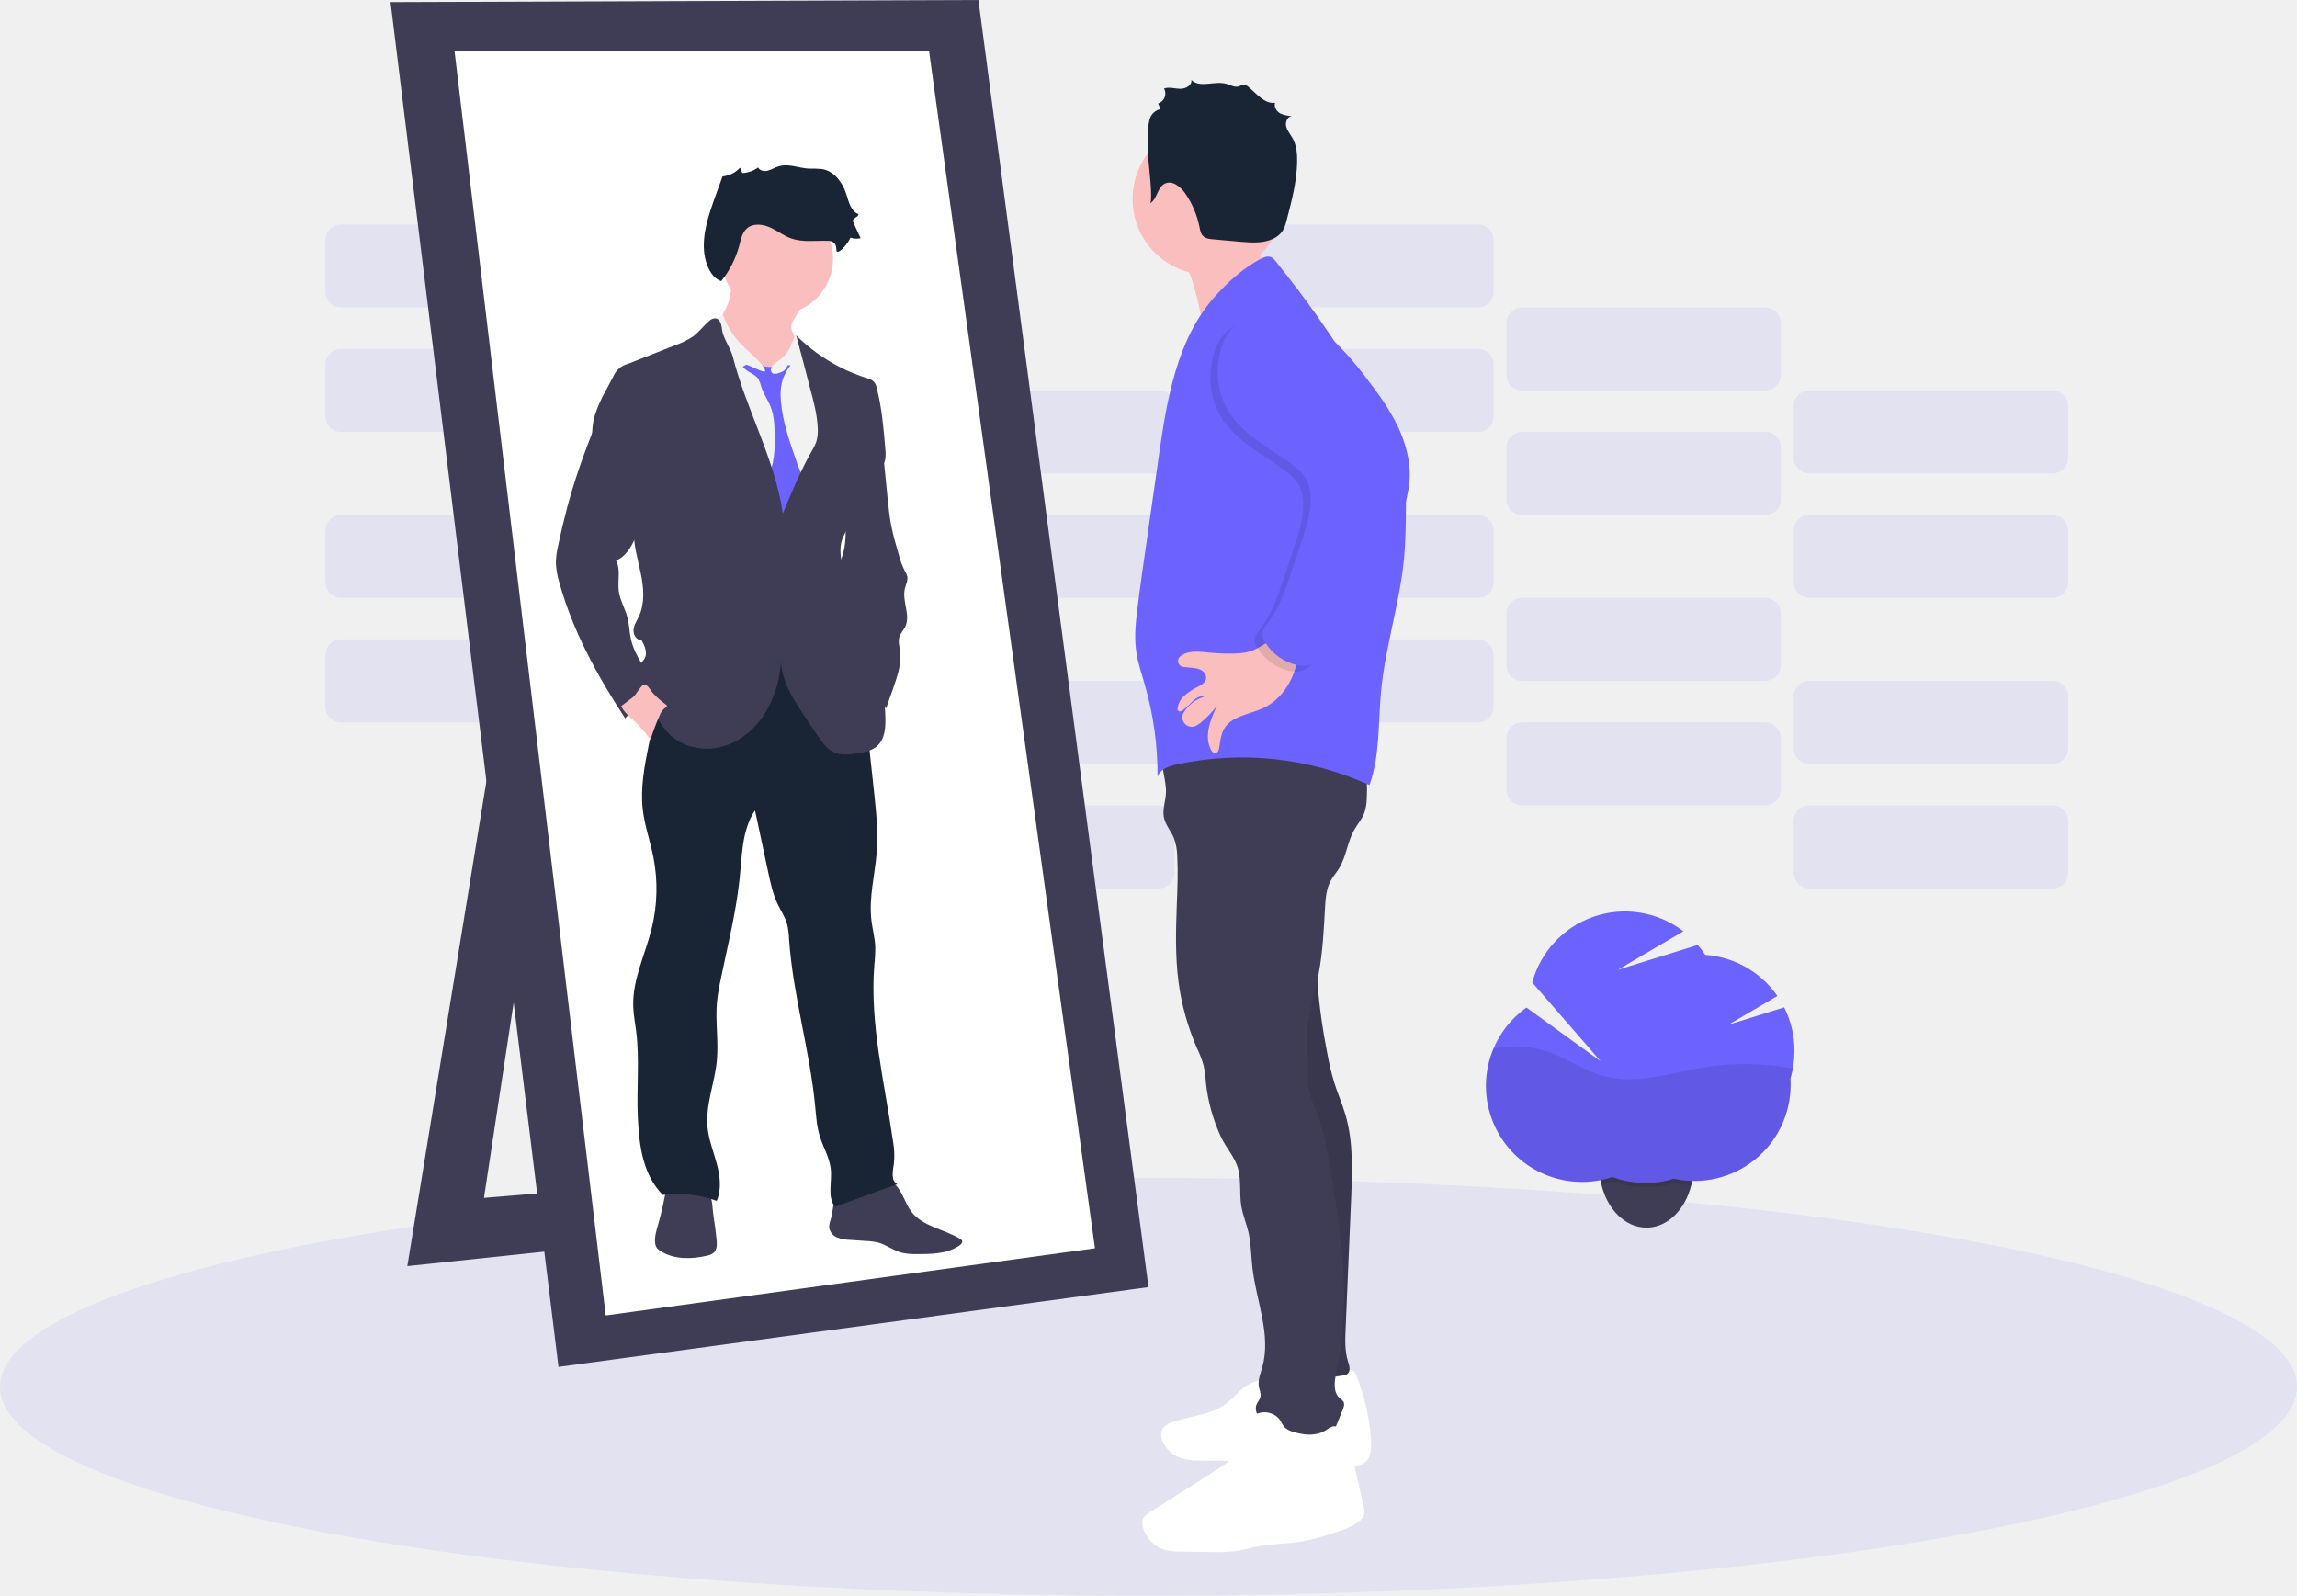
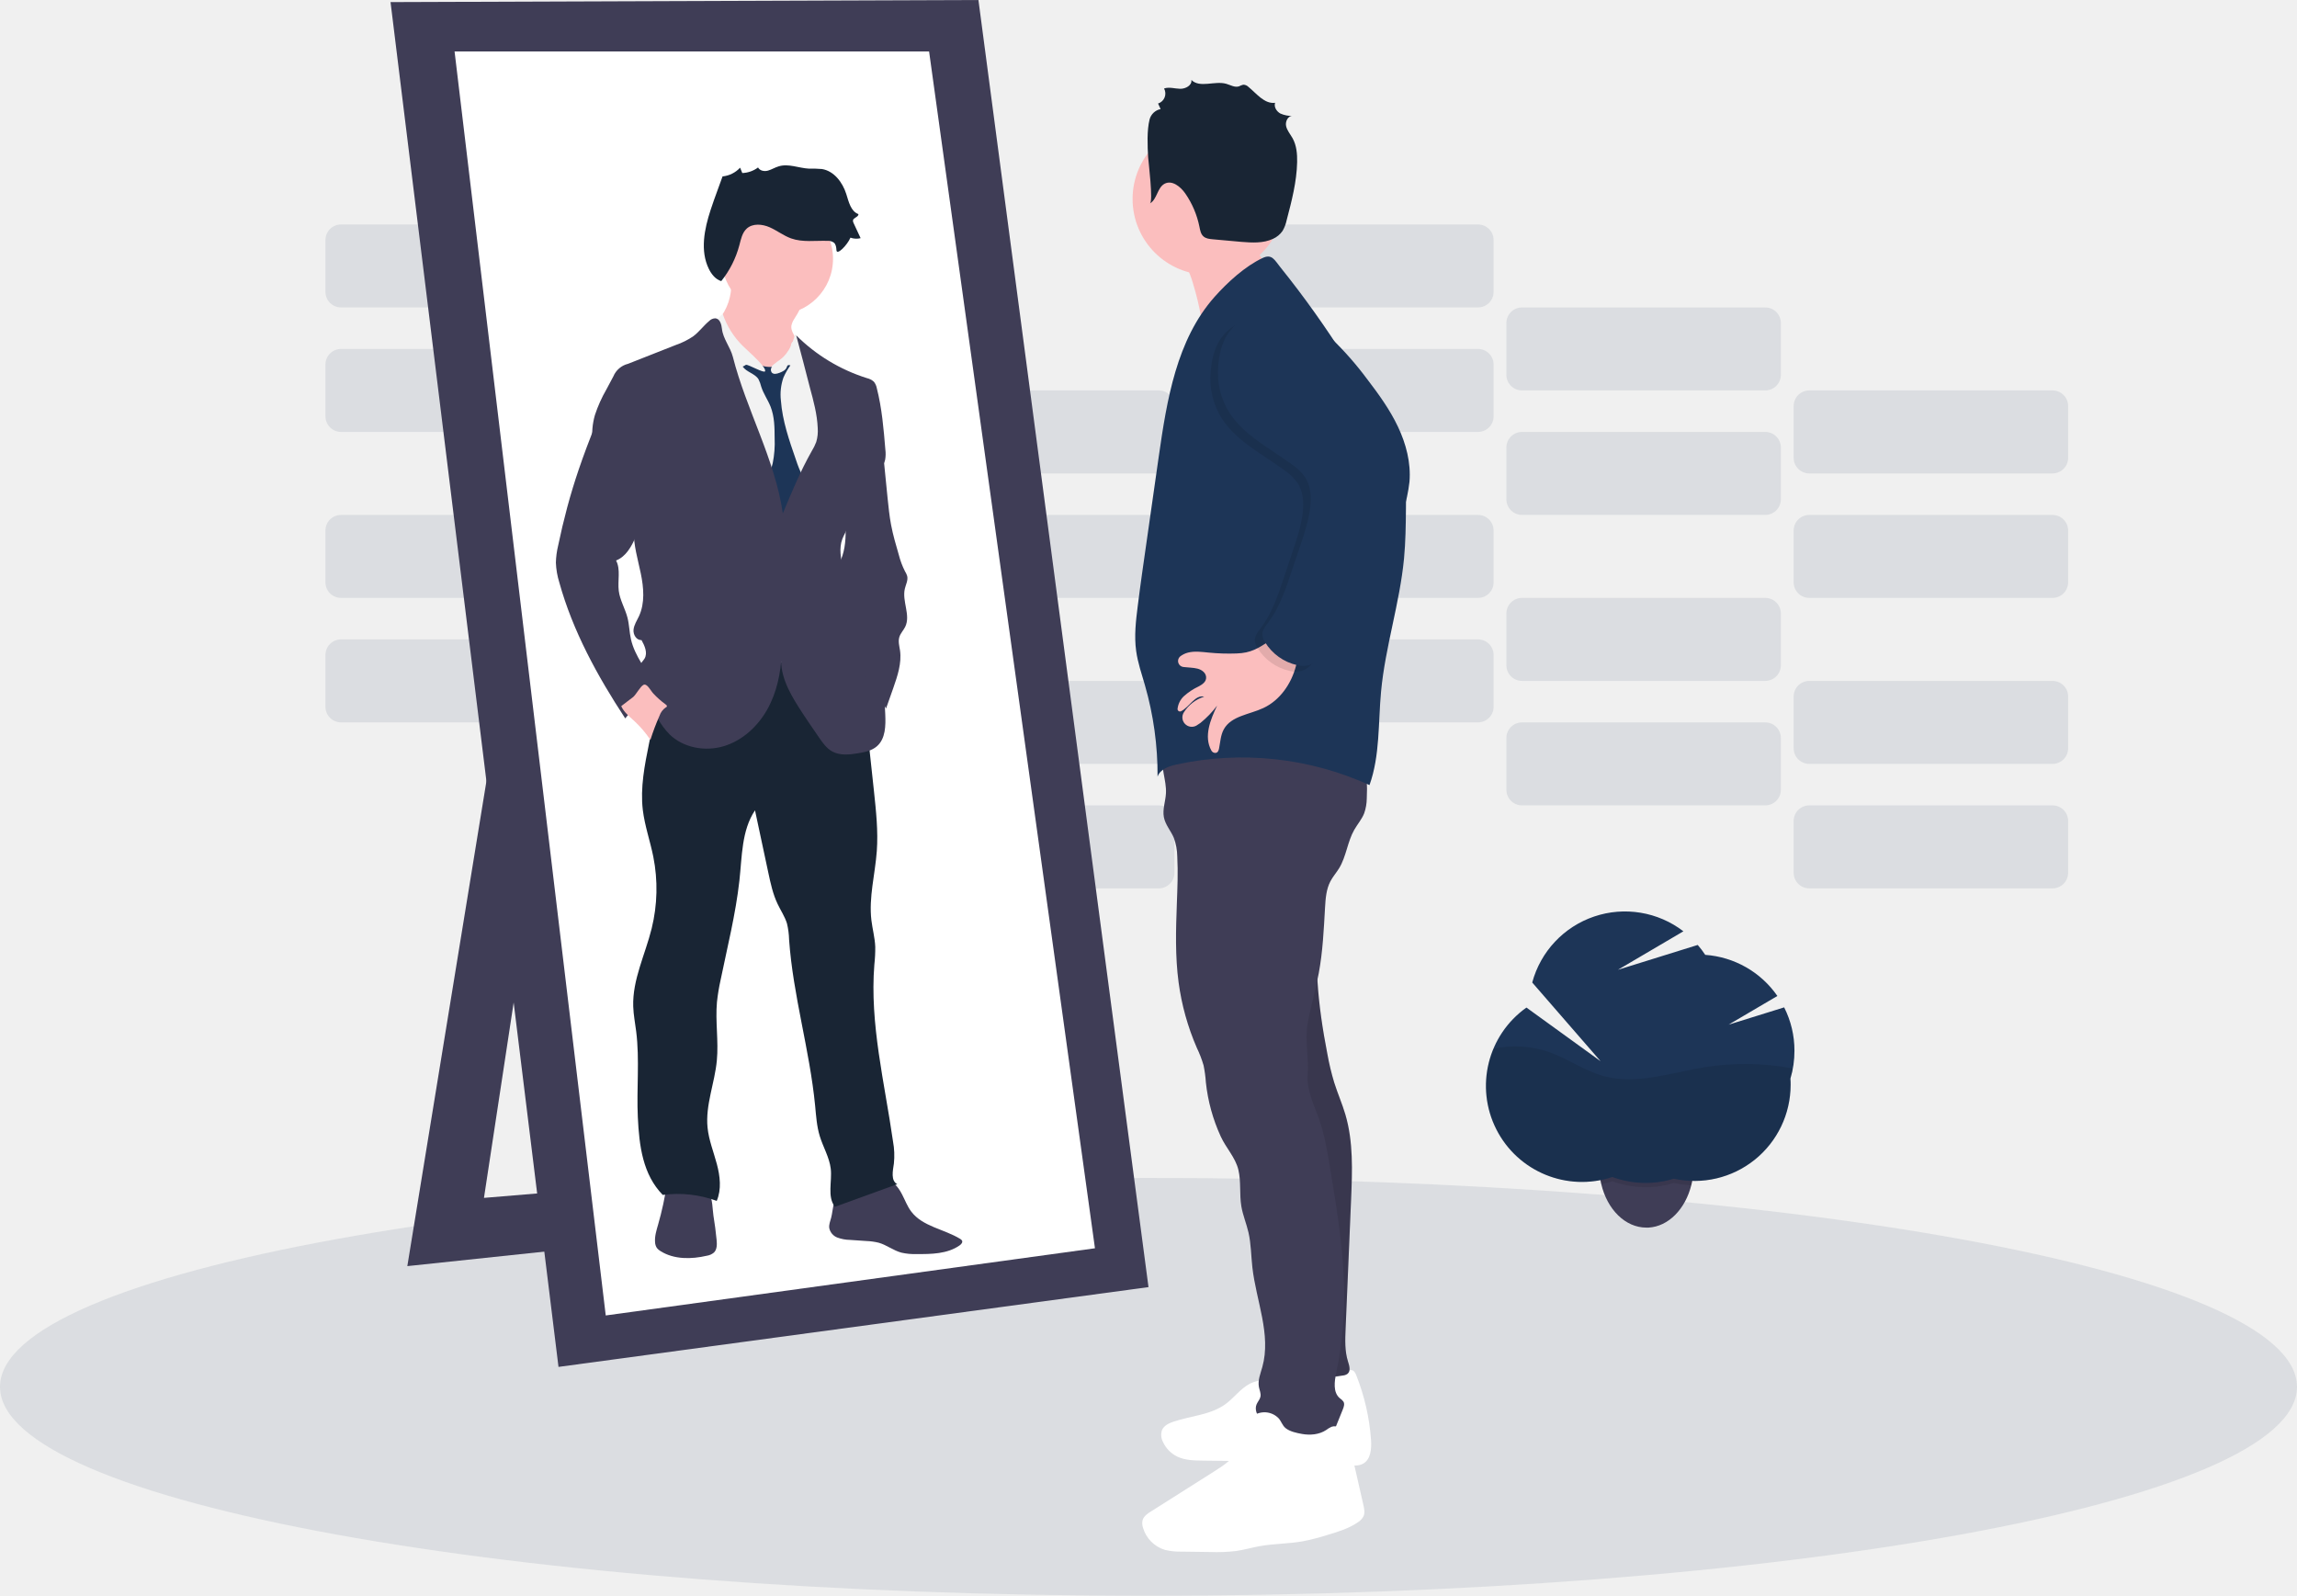
<svg xmlns="http://www.w3.org/2000/svg" data-name="Layer 1" width="1094" height="760" viewBox="0 0 1094 760">
-   <rect x="155" y="304.52" width="130.73" height="39.52" rx="7.43" fill="#6c63ff" opacity="0.1" />
-   <rect x="291.81" y="344.05" width="130.73" height="39.52" rx="7.43" fill="#6c63ff" opacity="0.1" />
-   <rect x="428.63" y="383.57" width="130.73" height="39.52" rx="7.43" fill="#6c63ff" opacity="0.1" />
-   <rect x="155" y="245.24" width="130.73" height="39.52" rx="7.43" fill="#6c63ff" opacity="0.1" />
-   <rect x="291.81" y="284.76" width="130.73" height="39.52" rx="7.43" fill="#6c63ff" opacity="0.1" />
-   <rect x="428.63" y="324.29" width="130.73" height="39.52" rx="7.43" fill="#6c63ff" opacity="0.1" />
-   <rect x="580.64" y="304.52" width="130.73" height="39.52" rx="7.43" fill="#6c63ff" opacity="0.1" />
-   <rect x="717.45" y="344.05" width="130.73" height="39.52" rx="7.43" fill="#6c63ff" opacity="0.1" />
-   <rect x="854.27" y="383.57" width="130.73" height="39.52" rx="7.43" fill="#6c63ff" opacity="0.1" />
-   <rect x="580.64" y="245.24" width="130.73" height="39.52" rx="7.43" fill="#6c63ff" opacity="0.1" />
-   <rect x="717.45" y="284.76" width="130.73" height="39.52" rx="7.43" fill="#6c63ff" opacity="0.1" />
-   <rect x="854.27" y="324.29" width="130.73" height="39.52" rx="7.43" fill="#6c63ff" opacity="0.1" />
-   <rect x="155" y="166.19" width="130.73" height="39.52" rx="7.43" fill="#6c63ff" opacity="0.1" />
-   <rect x="291.81" y="205.71" width="130.73" height="39.52" rx="7.43" fill="#6c63ff" opacity="0.1" />
-   <rect x="428.63" y="245.24" width="130.73" height="39.52" rx="7.43" fill="#6c63ff" opacity="0.1" />
-   <rect x="155" y="106.9" width="130.73" height="39.52" rx="7.43" fill="#6c63ff" opacity="0.1" />
-   <rect x="291.81" y="146.43" width="130.73" height="39.52" rx="7.43" fill="#6c63ff" opacity="0.1" />
-   <rect x="428.63" y="185.95" width="130.73" height="39.52" rx="7.43" fill="#6c63ff" opacity="0.1" />
-   <rect x="580.64" y="166.19" width="130.73" height="39.52" rx="7.43" fill="#6c63ff" opacity="0.1" />
-   <rect x="717.45" y="205.71" width="130.73" height="39.52" rx="7.43" fill="#6c63ff" opacity="0.1" />
-   <rect x="854.27" y="245.24" width="130.73" height="39.52" rx="7.43" fill="#6c63ff" opacity="0.1" />
-   <rect x="580.64" y="106.9" width="130.73" height="39.52" rx="7.43" fill="#6c63ff" opacity="0.1" />
-   <rect x="717.45" y="146.43" width="130.73" height="39.52" rx="7.43" fill="#6c63ff" opacity="0.1" />
-   <rect x="854.27" y="185.95" width="130.73" height="39.52" rx="7.43" fill="#6c63ff" opacity="0.1" />
-   <ellipse cx="547" cy="660.5" rx="547" ry="99.5" fill="#6c63ff" opacity="0.1" />
+   <rect x="155" y="304.52" width="130.73" height="39.52" rx="7.43" fill="#1d3557" opacity="0.1" />
+   <rect x="291.81" y="344.05" width="130.73" height="39.52" rx="7.43" fill="#1d3557" opacity="0.1" />
+   <rect x="428.63" y="383.57" width="130.73" height="39.52" rx="7.43" fill="#1d3557" opacity="0.1" />
+   <rect x="155" y="245.24" width="130.73" height="39.52" rx="7.43" fill="#1d3557" opacity="0.1" />
+   <rect x="291.81" y="284.76" width="130.73" height="39.52" rx="7.43" fill="#1d3557" opacity="0.1" />
+   <rect x="428.63" y="324.29" width="130.73" height="39.52" rx="7.43" fill="#1d3557" opacity="0.1" />
+   <rect x="580.64" y="304.52" width="130.73" height="39.52" rx="7.43" fill="#1d3557" opacity="0.1" />
+   <rect x="717.45" y="344.05" width="130.73" height="39.52" rx="7.43" fill="#1d3557" opacity="0.1" />
+   <rect x="854.27" y="383.57" width="130.73" height="39.52" rx="7.43" fill="#1d3557" opacity="0.1" />
+   <rect x="580.64" y="245.24" width="130.73" height="39.52" rx="7.43" fill="#1d3557" opacity="0.1" />
+   <rect x="717.45" y="284.76" width="130.73" height="39.52" rx="7.43" fill="#1d3557" opacity="0.1" />
+   <rect x="854.27" y="324.29" width="130.73" height="39.52" rx="7.43" fill="#1d3557" opacity="0.1" />
+   <rect x="155" y="166.19" width="130.73" height="39.52" rx="7.43" fill="#1d3557" opacity="0.1" />
+   <rect x="291.81" y="205.71" width="130.73" height="39.52" rx="7.43" fill="#1d3557" opacity="0.1" />
+   <rect x="428.63" y="245.24" width="130.73" height="39.52" rx="7.43" fill="#1d3557" opacity="0.1" />
+   <rect x="155" y="106.9" width="130.73" height="39.52" rx="7.43" fill="#1d3557" opacity="0.1" />
+   <rect x="291.81" y="146.43" width="130.73" height="39.52" rx="7.43" fill="#1d3557" opacity="0.1" />
+   <rect x="428.63" y="185.95" width="130.73" height="39.52" rx="7.43" fill="#1d3557" opacity="0.1" />
+   <rect x="580.64" y="166.19" width="130.73" height="39.52" rx="7.43" fill="#1d3557" opacity="0.1" />
+   <rect x="717.45" y="205.71" width="130.73" height="39.52" rx="7.43" fill="#1d3557" opacity="0.1" />
+   <rect x="854.27" y="245.24" width="130.73" height="39.52" rx="7.43" fill="#1d3557" opacity="0.1" />
+   <rect x="580.64" y="106.9" width="130.73" height="39.52" rx="7.43" fill="#1d3557" opacity="0.1" />
+   <rect x="717.45" y="146.43" width="130.73" height="39.52" rx="7.43" fill="#1d3557" opacity="0.1" />
+   <rect x="854.27" y="185.95" width="130.73" height="39.52" rx="7.43" fill="#1d3557" opacity="0.1" />
+   <ellipse cx="547" cy="660.5" rx="547" ry="99.5" fill="#1d3557" opacity="0.1" />
  <polygon points="240 321 194 603 402 581 393 557 230.5 570.5 268.5 320.5 240 321" fill="#3f3d56" />
  <polygon points="186 1 466 0 547 613 266 651 186 1" fill="#3f3d56" />
  <polygon points="216.5 24.5 442.5 24.5 521.5 594.5 288.5 626.5 216.5 24.5" fill="#fff" />
  <path d="M482.64,638.86c1.42,2.72,2.48,5.66,4.33,8.11,5.4,7.22,15.65,8.35,23.34,13.06a2.15,2.15,0,0,1,.91.88c.35.83-.43,1.7-1.18,2.22-5.83,4.09-13.48,4.18-20.61,4.13a27.49,27.49,0,0,1-7.13-.68c-3.77-1-7-3.63-10.72-4.7a28.44,28.44,0,0,0-5.89-.83l-7.81-.53a18.41,18.41,0,0,1-6.09-1.13,6.16,6.16,0,0,1-3.84-4.55c-.22-1.66.49-3.27.91-4.89,1-3.84.69-8.48,3.68-11.1a11.35,11.35,0,0,1,4.15-2,132.39,132.39,0,0,1,16.61-4.42C477.93,631.52,480.59,634.92,482.64,638.86Z" transform="translate(-53 -70)" fill="#3f3d56" />
  <path d="M394.3,660.49c.2,2.13.26,4.57-1.28,6.06a6.83,6.83,0,0,1-3.35,1.5c-7.39,1.72-15.63,1.84-22.06-2.18a6.09,6.09,0,0,1-1.74-1.49,5.43,5.43,0,0,1-.88-2.75c-.23-2.83.64-5.62,1.43-8.35a146.52,146.52,0,0,0,4.25-19.75c.08-.55,18.87,3,20.12,4.86,1.57,2.3,1.58,7.82,2,10.56Q393.74,654.69,394.3,660.49Z" transform="translate(-53 -70)" fill="#3f3d56" />
  <path d="M464.24,400.27l5,46.49c1,9.5,2.05,19.05,1.36,28.58-.8,11-3.88,22-2.58,32.9.51,4.24,1.67,8.4,1.84,12.67a69,69,0,0,1-.43,8.5c-2.26,28.21,4.89,56.2,8.89,84.21a36.54,36.54,0,0,1,.42,10.48c-.52,3.55-1.56,8.21,1.6,9.89l-29.68,10.76c-3.79-4.75-1.28-12.14-2-18.17-.66-5.43-3.64-10.27-5.23-15.5-1.44-4.7-1.74-9.65-2.21-14.53-2.59-26.57-10.54-52.45-12.4-79.08a36,36,0,0,0-1-7.63c-1-3.31-3-6.2-4.46-9.31-2.24-4.67-3.34-9.79-4.42-14.85l-6.35-29.75c-6.42,9.56-6.16,22-7.43,33.46-1.78,16-5.76,31.73-9,47.53a94.47,94.47,0,0,0-1.69,10.3c-.84,9.27.83,18.63-.06,27.89-1,10.73-5.51,21.2-4.42,31.93.6,5.94,2.88,11.56,4.42,17.32s2.3,12.08-.05,17.57a54,54,0,0,0-25.71-2.84c-9.53-9.75-11.22-23.35-11.87-37s.92-27.32-.78-40.84c-.5-4-1.28-7.9-1.41-11.89-.42-12.79,5.73-24.76,8.79-37.19a78.7,78.7,0,0,0,.77-34.15c-1.5-7.47-4.08-14.72-5-22.29-1.25-10.61.87-21.3,3-31.78,1.43-7.07,2.85-14.14,4.47-21.17,1.74-7.55,3.81-15.26,8.46-21.44,7.44-9.89,20.65-14.28,33-13.32s23.88,6.58,34.08,13.58A128.48,128.48,0,0,1,464.24,400.27Z" transform="translate(-53 -70)" fill="#192534" />
  <path d="M431.06,222.25a8.63,8.63,0,0,0-1.15,2.94c-.25,2.05,1,3.93,2,5.72a31.15,31.15,0,0,1,2.93,7.3,12,12,0,0,1,.43,4.87,11.75,11.75,0,0,1-1.3,3.5c-1.93,3.72-4.79,7.16-8.68,8.71a15.29,15.29,0,0,1-9.39.38,28.51,28.51,0,0,1-8.59-4.08,26.11,26.11,0,0,1-5.88-5.1,35.25,35.25,0,0,1-4.06-7c-2.08-4.35-4.19-9-3.81-13.77a4.6,4.6,0,0,1,.24-1.27,6.83,6.83,0,0,1,1.34-2,26.1,26.1,0,0,0,6.12-18.15l14.57,3.31c3.21.73,6.42,1.46,9.59,2.37,2.6.75,6.6,1.79,8.29,4.11S432.21,220.13,431.06,222.25Z" transform="translate(-53 -70)" fill="#fbbebe" />
  <circle cx="370.26" cy="123.29" r="26.48" fill="#fbbebe" />
  <path d="M419,246.71c1.12-2.45,3.54-4,5.75-5.54s4.45-3.51,4.88-6.18a4.43,4.43,0,0,1,.44-1.74c.85-1.28,2.87-.64,4.08.3,2.94,2.29,4.94,5.54,6.89,8.71a74.43,74.43,0,0,1,6.45,12.19c2.81,7.41,3.15,15.5,3.46,23.41.28,7.2.55,14.51-1.2,21.49-1.1,4.42-3,8.71-3.11,13.26-.33,16.53-6.07,32.33-6.47,48.86a126.75,126.75,0,0,0,.72,14.31l.94,10.73q-21.81-1.25-43.5-3.83c-.42-4.94-1.83-9.73-3.12-14.51a314.93,314.93,0,0,1-10.11-59.74c-.77-10.72-1.56-21.4-2.75-32.08-1.07-9.71-3.17-19.48-1.91-29.17a40.27,40.27,0,0,1,4.1-12.62,8.32,8.32,0,0,1,3.2-3.83A8.65,8.65,0,0,1,390,230a41.94,41.94,0,0,1,6.88-.81,4.74,4.74,0,0,1,1.68.16,5.27,5.27,0,0,1,2.29,2.22A41.52,41.52,0,0,0,419,246.71Z" transform="translate(-53 -70)" fill="#f2f2f2" />
-   <path d="M406.72,244.59c1.86,2.66,5.8,3.29,7.52,6a15.73,15.73,0,0,1,1.31,3.57c1.05,3.35,3.17,6.26,4.46,9.53,1.86,4.7,1.91,9.9,1.93,14.95a49.47,49.47,0,0,1-.92,12c-.6,2.47-1.58,4.82-2.3,7.26a35.5,35.5,0,0,0-1.34,12.8,5.24,5.24,0,0,0,.72,2.65,5.75,5.75,0,0,0,2.56,1.74c2.93,1.29,6,2.61,9.2,2.31a3.37,3.37,0,0,0,1.83-.61,4.07,4.07,0,0,0,.9-1.19l2-3.38c1.81-3.09,3.7-6.55,3-10.08a20,20,0,0,0-2.27-5.17,60.78,60.78,0,0,1-3.26-8.07c-3.19-9.17-6.42-18.47-7.14-28.15a24.74,24.74,0,0,1,1.2-10.92,31.1,31.1,0,0,1,3.52-6.09,2.61,2.61,0,0,0-2.81-.95,16.72,16.72,0,0,0-2.91,1.21c-2.94,1.24-6.2.79-9.17-.06-1.16-.34-3-1.5-4.2-1.42C410.14,242.57,406.79,244.71,406.72,244.59Z" transform="translate(-53 -70)" fill="#6c63ff" />
+   <path d="M406.72,244.59c1.86,2.66,5.8,3.29,7.52,6a15.73,15.73,0,0,1,1.31,3.57c1.05,3.35,3.17,6.26,4.46,9.53,1.86,4.7,1.91,9.9,1.93,14.95a49.47,49.47,0,0,1-.92,12c-.6,2.47-1.58,4.82-2.3,7.26a35.5,35.5,0,0,0-1.34,12.8,5.24,5.24,0,0,0,.72,2.65,5.75,5.75,0,0,0,2.56,1.74c2.93,1.29,6,2.61,9.2,2.31a3.37,3.37,0,0,0,1.83-.61,4.07,4.07,0,0,0,.9-1.19l2-3.38c1.81-3.09,3.7-6.55,3-10.08a20,20,0,0,0-2.27-5.17,60.78,60.78,0,0,1-3.26-8.07c-3.19-9.17-6.42-18.47-7.14-28.15a24.74,24.74,0,0,1,1.2-10.92,31.1,31.1,0,0,1,3.52-6.09,2.61,2.61,0,0,0-2.81-.95,16.72,16.72,0,0,0-2.91,1.21c-2.94,1.24-6.2.79-9.17-.06-1.16-.34-3-1.5-4.2-1.42C410.14,242.57,406.79,244.71,406.72,244.59Z" transform="translate(-53 -70)" fill="#1d3557" />
  <path d="M430.13,244.48c-.6-.48-1.53-.92-2.06-.36a2.32,2.32,0,0,0-.38.81c-.52,1.4-2.05,2.09-3.44,2.63s-2.89.84-3.73-.19a2.26,2.26,0,0,1,.13-2.67,8.16,8.16,0,0,1,2.19-1.85,21.38,21.38,0,0,0,8.72-13.72,6.52,6.52,0,0,1,2.39,4.13c.33,1.59.37,3.23.7,4.82.49,2.28,1.58,4.41,1.83,6.72.13,1.23,0,2.47,0,3.7a22.71,22.71,0,0,0,.42,3.58C434.56,249.6,432.91,246.69,430.13,244.48Z" transform="translate(-53 -70)" fill="#f2f2f2" />
  <path d="M409.89,237.69c-1-.95-2-1.85-3-2.82a38.9,38.9,0,0,1-9.67-15.35c-1.28,1-2.69,2.32-2.72,4a6.13,6.13,0,0,0,1.32,3.25,50.68,50.68,0,0,1,7.33,19.61,5.84,5.84,0,0,1,5.05-2.69c1.58,0,8.67,4.2,9.18,3.14C418.13,245.17,411.09,238.82,409.89,237.69Z" transform="translate(-53 -70)" fill="#f2f2f2" />
  <path d="M432.22,229.73a83,83,0,0,0,33.58,20.33,7.54,7.54,0,0,1,3.39,1.72,6.93,6.93,0,0,1,1.41,3.1c2.44,9.54,3.26,19.41,4.07,29.22a16.28,16.28,0,0,1-.1,4.88c-.59,2.62-2.45,4.74-4.28,6.71-5.74,6.15-12.29,12.58-13.26,20.94a33.45,33.45,0,0,1-.57,4.8c-.5,1.86-1.61,3.5-2.29,5.31-3.34,8.91,4.21,19.7-.39,28A50.54,50.54,0,0,1,458.84,370a19.86,19.86,0,0,0,1.37,5.88c1.37,2.86,4.19,4.68,6.41,7,6.77,6.94,7.6,17.56,8,27.25.25,5.46.17,11.73-4,15.31-2.41,2.09-5.7,2.77-8.85,3.29-4.19.7-8.75,1.2-12.46-.87-2.66-1.48-4.47-4.07-6.2-6.57-3.28-4.77-6.57-9.53-9.68-14.42-4.92-7.71-9.56-16.52-8.14-25.56-.4,9.25-2.35,18.57-6.89,26.63s-11.85,14.79-20.72,17.45-19.24.78-25.85-5.7a34.94,34.94,0,0,1-5.51-7.43,72.52,72.52,0,0,1-8.14-20.71c-.43-1.89-.75-4,.2-5.69.45-.8,1.14-1.43,1.61-2.22,1.58-2.69.06-6.08-1.47-8.82-2.33.22-4-2.52-3.79-4.86s1.61-4.37,2.6-6.5c2.9-6.28,2.26-13.59.86-20.36s-3.49-13.5-3.33-20.41c.17-7.31-5.09-13.89-9.1-20-2.24-3.44-4.85-6.64-6.8-10.25a33.07,33.07,0,0,1-2.62-24.76,64.89,64.89,0,0,1,5.48-12.22l3.3-6.19a10.21,10.21,0,0,1,7-6l22.83-9a34.35,34.35,0,0,0,8.24-4.12c2.79-2.1,4.87-5,7.53-7.24a4.22,4.22,0,0,1,3-1.31c2.14.19,2.9,2.89,3.12,5,.5,4.72,4,8.72,5.19,13.31,6.44,25.35,20.07,48.73,23.81,74.61,4.2-10.09,8.4-20.2,13.78-29.7a24.66,24.66,0,0,0,2.13-4.31,18.4,18.4,0,0,0,.71-6.69c-.27-6.51-2-12.87-3.71-19.16C436.53,246.1,434.53,238.21,432.22,229.73Z" transform="translate(-53 -70)" fill="#3f3d56" />
  <path d="M475.73,307.19c.44,4.26.87,8.53,1.66,12.74.92,4.87,2.32,9.63,3.71,14.39a37.45,37.45,0,0,0,2.9,7.73,9.94,9.94,0,0,1,1.07,2.29c.49,2-.63,4-1.11,6-1.44,6,2.88,12.67.16,18.2-.82,1.68-2.25,3.07-2.79,4.87-.63,2.07,0,4.28.33,6.42.85,6-1.2,12.1-3.22,17.87L475,407.44c-3.14-5.84-6.31-11.74-10.65-16.75-1.55-1.8-3.24-3.47-4.67-5.37a37.66,37.66,0,0,1-5-9.74,84.43,84.43,0,0,1-5.17-25.72,17.59,17.59,0,0,1,.85-7.4,39.36,39.36,0,0,1,2.22-4c2.68-4.83,3.23-10.55,3.18-16.07s-.64-11.06,0-16.55a37.86,37.86,0,0,1,4-13.13,18.63,18.63,0,0,1,5.43-6.77,9.78,9.78,0,0,1,6-1.95c3.27.19,2.52,3,2.8,5.71Z" transform="translate(-53 -70)" fill="#3f3d56" />
  <path d="M328.64,293.58q-3.06,9-5.52,18.16-2.4,9-4.29,18.1a38.76,38.76,0,0,0-1.08,8.14,36.42,36.42,0,0,0,1.63,9.41c6.44,23.21,18.18,44.62,31.4,64.75A58.28,58.28,0,0,1,364.08,400a2.85,2.85,0,0,0,1-1,2.71,2.71,0,0,0-.32-2.34c-3.65-7.48-9.43-14.07-11.25-22.2-.76-3.38-.79-6.9-1.65-10.26-1.11-4.35-3.59-8.33-4.16-12.79-.61-4.86,1-10.16-1.28-14.47,4.65-1.81,7.34-6.6,9.31-11.19a61.29,61.29,0,0,0,4.48-14.71,44.26,44.26,0,0,0-5.41-28.15,45,45,0,0,0-9.05-11.36c-1.19-1.07-4-4.14-5.73-4.11-2.31.05-3.05,3.79-3.71,5.47C333.64,279.75,331,286.62,328.64,293.58Z" transform="translate(-53 -70)" fill="#3f3d56" />
  <path d="M370.06,405.51c.3.22.64.52.56.88s-.37.45-.63.6a7.76,7.76,0,0,0-2.88,3.9,108.85,108.85,0,0,0-4.34,11.49,50.37,50.37,0,0,0-7.84-9.15c-2.28-2.1-4.83-4.09-6.05-6.93,0-.08,5.24-3.95,5.72-4.37,1.47-1.31,3.32-4.94,4.84-5.74,1.72-.9,3.36,2.63,4.67,4.05A39.72,39.72,0,0,0,370.06,405.51Z" transform="translate(-53 -70)" fill="#fbbebe" />
  <path d="M451.38,189.15c-.07-1.31-.24-2.76-1.24-3.61a4.73,4.73,0,0,0-3-.83c-5.83-.19-11.86.79-17.36-1.17-3.62-1.29-6.71-3.77-10.24-5.31s-8.05-1.95-10.9.64c-2.16,2-2.75,5.07-3.5,7.9a46.32,46.32,0,0,1-8.63,17.12c-2.71-.84-4.65-3.26-5.9-5.8-4.25-8.66-2.16-19,.86-28.18,1-3.08,2.11-6.13,3.22-9.17l2.44-6.72a13.12,13.12,0,0,0,8.36-4.16l1.05,2.55a13.3,13.3,0,0,0,7.5-2.65c.84,1.58,3,2,4.75,1.49s3.26-1.49,5-2c4.65-1.5,9.61.81,14.49,1.07a58,58,0,0,1,6.19.18c5.76.93,9.83,6.35,11.59,11.91,1.17,3.7,2.14,8.25,5.79,9.56.08,1.4-2.4,1.67-2.61,3a2.3,2.3,0,0,0,.3,1.27l3.35,7.19a8.32,8.32,0,0,1-4.84-.24C456.54,186.74,451.53,191.86,451.38,189.15Z" transform="translate(-53 -70)" fill="#192534" />
  <path d="M621.14,204.8a131.36,131.36,0,0,1,4,16.73c.72,4.24,1.14,8.95-1.29,12.49,9.26-13.93,18.93-28.28,33-37.27A30.13,30.13,0,0,1,649,173.51c.08-.84-11.55,3.55-12.44,4.05-4.08,2.27-7.82,5.09-11.8,7.52-2.06,1.25-10.64,4.21-10.72,6,0,1.15,3.41,4.67,4.05,5.88A45.67,45.67,0,0,1,621.14,204.8Z" transform="translate(-53 -70)" fill="#fbbebe" />
  <path d="M664.17,730.18a15.5,15.5,0,0,0-15.84-1.2c-4.53,2.34-7.58,6.77-11.7,9.77-7.08,5.14-16.43,5.55-24.72,8.33-2.2.74-4.54,1.84-5.47,4a7.1,7.1,0,0,0,.41,5.57,14.42,14.42,0,0,0,6.86,7.07c3.72,1.78,8,1.86,12.12,1.91l35.8.42c11,.13,22.07.26,33,1.63,2.55.32,5.31.67,7.56-.58,3.66-2,4.08-7.06,3.8-11.23a103.07,103.07,0,0,0-7-30.8c-.43-1.09-1-2.33-2.21-2.53a3.6,3.6,0,0,0-2.38.76c-10.1,6-22.89,9.39-33.63,4.59" transform="translate(-53 -70)" fill="#fff" />
  <path d="M682.09,501.78c-4,23.23-1.39,47.1,3.11,70.23a122.46,122.46,0,0,0,3.27,13.64c1.61,5.1,3.78,10,5.29,15.13,3.84,13,3.3,26.9,2.73,40.47L693.87,703c-.22,5.18-.42,10.48,1.14,15.42.63,2,1.4,4.5-.19,5.85a4.46,4.46,0,0,1-2.11.81,32.66,32.66,0,0,1-21-3.15L671,659.55c-.22-19.23-.45-38.54-3.41-57.53-2.35-15.1-6.43-30-6.7-45.28-.28-16,3.64-31.79,7.64-47.3.86-3.32,4-5.75,6.58-8a8.09,8.09,0,0,1,3.2-1.94C679.51,499.17,681.35,500.77,682.09,501.78Z" transform="translate(-53 -70)" fill="#3f3d56" />
  <path d="M682.09,501.78c-4,23.23-1.39,47.1,3.11,70.23a122.46,122.46,0,0,0,3.27,13.64c1.61,5.1,3.78,10,5.29,15.13,3.84,13,3.3,26.9,2.73,40.47L693.87,703c-.22,5.18-.42,10.48,1.14,15.42.63,2,1.4,4.5-.19,5.85a4.46,4.46,0,0,1-2.11.81,32.66,32.66,0,0,1-21-3.15L671,659.55c-.22-19.23-.45-38.54-3.41-57.53-2.35-15.1-6.43-30-6.7-45.28-.28-16,3.64-31.79,7.64-47.3.86-3.32,4-5.75,6.58-8a8.09,8.09,0,0,1,3.2-1.94C679.51,499.17,681.35,500.77,682.09,501.78Z" transform="translate(-53 -70)" opacity="0.1" />
  <path d="M607,429.18c-1.48,6.09,1.66,12.4,1.31,18.66-.2,3.79-1.69,7.57-1,11.29s3.35,6.52,4.77,9.93a26.94,26.94,0,0,1,1.62,8.88c.41,7.48.08,15-.2,22.45-.47,12.5-.82,25.07.83,37.46A117.19,117.19,0,0,0,623,569a54,54,0,0,1,3.23,8.39,59.88,59.88,0,0,1,1.1,8.14,82.7,82.7,0,0,0,7.07,25.71c2.55,5.57,7,10,8.41,15.91,1.34,5.66.44,11.63,1.41,17.36.71,4.25,2.44,8.27,3.4,12.47,1.25,5.43,1.22,11.06,1.85,16.6,1.8,16,9.07,32,4.73,47.52-.87,3.12-2.22,6.29-1.61,9.47.3,1.56,1.06,3.1.72,4.65-.28,1.32-1.3,2.34-1.82,3.59-1,2.34.06,5.12,1.84,6.93a19.69,19.69,0,0,0,6.5,3.84c7.37,3.15,15,6.35,23,6.28a6.18,6.18,0,0,0,2.83-.52c1.44-.75,2.15-2.38,2.76-3.88l4.1-10.14c.5-1.23,1-2.67.31-3.81a7.1,7.1,0,0,0-1.72-1.6c-3.31-2.79-2.56-8-1.68-12.19a177.87,177.87,0,0,0,3.72-32.7c.44-21.92-3.17-43.71-6.77-65.34-1.25-7.51-2.51-15.07-5-22.27s-6.16-14.13-5.56-21.61c.64-8.08-1.46-16.55,0-24.52s3.77-15.77,5.26-23.73c1.93-10.33,2.41-20.86,3-31.34.25-4.28.57-8.7,2.57-12.5,1.17-2.22,2.87-4.12,4.18-6.27,3.38-5.59,3.92-12.52,7.15-18.2,1.53-2.69,3.64-5.06,4.76-7.94a22.19,22.19,0,0,0,1.22-7.06,84,84,0,0,0-1-18.05,117.45,117.45,0,0,0-55-12.76c-7.31.12-14.7.86-21.56,3.39C619.86,425.25,613.9,428.66,607,429.18Z" transform="translate(-53 -70)" fill="#3f3d56" />
  <path d="M648,746c-2.94,3.66-2.74,8.89-4.62,13.2-2.28,5.23-7.36,8.58-12.18,11.63l-30,19c-1.64,1-3.4,2.23-4,4.09a6.56,6.56,0,0,0,.15,3.59,15.58,15.58,0,0,0,10.48,10.64,31,31,0,0,0,8.11.83l13.49.18a79,79,0,0,0,12.31-.48c3.74-.54,7.38-1.61,11.1-2.29,6.77-1.23,13.73-1.12,20.51-2.31a108.46,108.46,0,0,0,12.28-3.17c4.9-1.47,9.89-3,14.09-5.91a7.31,7.31,0,0,0,2.71-2.92c.71-1.65.32-3.54-.08-5.29l-6.44-28.3a16.87,16.87,0,0,0-2.52-6.61c-1.43-1.9-4-3.16-6.23-2.35a13.21,13.21,0,0,0-2.59,1.56c-3.3,2.17-7.53,2.53-11.43,1.85-2.52-.45-5.85-1.14-7.88-2.81-1.54-1.27-2-3.24-3.31-4.68A9.39,9.39,0,0,0,648,746Z" transform="translate(-53 -70)" fill="#fff" />
  <circle cx="575.55" cy="94.77" r="36.13" fill="#fbbebe" />
  <path d="M600.68,166.89c3.46-1.94,3.46-7.53,7-9.39s7.56,1.37,9.83,4.63A42.59,42.59,0,0,1,624.26,178c.32,1.62.62,3.39,1.84,4.52s2.82,1.27,4.38,1.43q6.85.68,13.72,1.24c5.1.41,10.48.74,15.11-1.45a11,11,0,0,0,4.54-3.76,16.92,16.92,0,0,0,1.94-5.08c2.39-9.09,4.8-18.29,5-27.69.08-3.88-.26-7.9-2.13-11.3-1.09-2-2.69-3.74-3.14-5.94s1-5,3.28-4.76a13.46,13.46,0,0,1-6-1.14c-1.81-1-3.15-3.15-2.51-5.11-5.08.65-8.78-4.37-12.74-7.62a3.45,3.45,0,0,0-2.42-1,8.73,8.73,0,0,0-2,.77c-2,.7-4.09-.63-6.14-1.21-5.5-1.54-12.49,2.18-16.57-1.82.39,2.55-2.74,4.26-5.32,4.21s-5.24-1-7.68-.14a5,5,0,0,1-2.86,7.16l1.21,2.64a6.82,6.82,0,0,0-5.25,4.92c-1.33,5.25-1,12.71-.68,18.11C600,147.35,602.31,166,600.68,166.89Z" transform="translate(-53 -70)" fill="#192534" />
-   <path d="M631.51,211.34c-18.15,20.41-22.77,49.14-26.64,76.19l-5.7,39.94c-1.48,10.36-3,20.72-4.29,31.11-.9,7.11-1.74,14.33-.76,21.43.77,5.6,2.64,11,4.2,16.39a154.56,154.56,0,0,1,6,43.49c1.21-3.56,5.4-5,9.08-5.8a146.82,146.82,0,0,1,91.86,9.81c5.05-14.15,4.1-29.63,5.51-44.59,2-21.33,8.89-42,10.93-63.29.75-7.93.84-15.9.92-23.87.06-5.85.12-11.76-1.1-17.49-1.36-6.34-4.23-12.25-7.2-18A469.1,469.1,0,0,0,687,230.24q-7.54-11.28-15.73-22.11-4.15-5.49-8.47-10.86c-2.79-3.47-4-6.48-8.43-4.4C646,196.79,637.6,204.49,631.51,211.34Z" transform="translate(-53 -70)" fill="#6c63ff" />
+   <path d="M631.51,211.34c-18.15,20.41-22.77,49.14-26.64,76.19l-5.7,39.94c-1.48,10.36-3,20.72-4.29,31.11-.9,7.11-1.74,14.33-.76,21.43.77,5.6,2.64,11,4.2,16.39a154.56,154.56,0,0,1,6,43.49c1.21-3.56,5.4-5,9.08-5.8a146.82,146.82,0,0,1,91.86,9.81c5.05-14.15,4.1-29.63,5.51-44.59,2-21.33,8.89-42,10.93-63.29.75-7.93.84-15.9.92-23.87.06-5.85.12-11.76-1.1-17.49-1.36-6.34-4.23-12.25-7.2-18A469.1,469.1,0,0,0,687,230.24q-7.54-11.28-15.73-22.11-4.15-5.49-8.47-10.86c-2.79-3.47-4-6.48-8.43-4.4C646,196.79,637.6,204.49,631.51,211.34Z" transform="translate(-53 -70)" fill="#1d3557" />
  <path d="M641.91,381.22a98,98,0,0,1-13.27-.42c-3.27-.32-6.61-.8-9.8,0a10.2,10.2,0,0,0-3.81,1.87,2.87,2.87,0,0,0,1.63,5l3.42.3c2.17.19,4.43.41,6.12,2a3.82,3.82,0,0,1,1.24,2.41c.21,2.33-1.81,3.6-3.62,4.57a28.69,28.69,0,0,0-7.06,4.7,9.78,9.78,0,0,0-2.93,6,1.16,1.16,0,0,0,1.7,1.07c4-2,6.61-7.93,11-6.94a17.82,17.82,0,0,0-9.66,7.43,4.48,4.48,0,0,0,6,6.33,19.78,19.78,0,0,0,1.88-1.25,46.21,46.21,0,0,0,7.93-8.24c-3.2,6.75-6.44,14.65-2.76,21.36a2.13,2.13,0,0,0,2,1.18c1.16-.12,1.5-1.21,1.69-2.17.6-3.09.75-6.35,2.27-9.1,3.52-6.38,12.2-7,18.81-10.11,7.93-3.68,13.36-11.6,15.55-20.06a15.42,15.42,0,0,0,.39-7.62c-1.47-5.69-8.49-7-13-4.25C652.1,378.79,648.89,381,641.91,381.22Z" transform="translate(-53 -70)" fill="#fbbebe" />
  <path d="M634.89,269.29c7,10.81,19.15,16.9,29.57,24.49A24.79,24.79,0,0,1,671,300c2.63,4.06,3,9.22,2.46,14-.68,6.31-2.71,12.38-4.72,18.4l-4.37,13.05c-2.77,8.28-5.63,16.73-10.9,23.69-1.35,1.77-2.92,3.66-2.86,5.88a7.6,7.6,0,0,0,1.28,3.58,24.08,24.08,0,0,0,15.29,10.92,11.66,11.66,0,0,0,5.75,0c2.7-.8,4.73-3,6.61-5.08,9-9.93,18-20,24.5-31.65,6.35-11.37,10.15-24,13.65-36.51a76.86,76.86,0,0,0,3-14.13c.74-9-1.62-18-5.48-26.13s-9.17-15.49-14.64-22.64a157.58,157.58,0,0,0-17.15-19.68c-10.88-10.17-24.19-16.15-38.75-10.38-10.28,4.08-14.13,12.59-15.05,23.49A35.74,35.74,0,0,0,634.89,269.29Z" transform="translate(-53 -70)" opacity="0.1" />
-   <path d="M638.53,266.55c7,10.81,19.16,16.9,29.57,24.49a24.87,24.87,0,0,1,6.51,6.26c2.63,4.06,3,9.21,2.46,14-.69,6.31-2.71,12.38-4.73,18.4l-4.37,13c-2.77,8.28-5.63,16.72-10.9,23.69-1.34,1.77-2.91,3.65-2.85,5.88a7.42,7.42,0,0,0,1.28,3.57,24.07,24.07,0,0,0,15.28,10.93,11.7,11.7,0,0,0,5.76,0c2.7-.79,4.72-3,6.61-5.07,9-9.94,18-20,24.5-31.65,6.35-11.37,10.15-24,13.65-36.52a76.08,76.08,0,0,0,3-14.12c.74-9-1.62-18-5.47-26.14s-9.17-15.49-14.64-22.64A157.65,157.65,0,0,0,687,231.06c-10.87-10.16-24.18-16.15-38.74-10.37-10.29,4.08-14.13,12.58-15.06,23.49A35.77,35.77,0,0,0,638.53,266.55Z" transform="translate(-53 -70)" fill="#6c63ff" />
+   <path d="M638.53,266.55c7,10.81,19.16,16.9,29.57,24.49a24.87,24.87,0,0,1,6.51,6.26c2.63,4.06,3,9.21,2.46,14-.69,6.31-2.71,12.38-4.73,18.4l-4.37,13c-2.77,8.28-5.63,16.72-10.9,23.69-1.34,1.77-2.91,3.65-2.85,5.88a7.42,7.42,0,0,0,1.28,3.57,24.07,24.07,0,0,0,15.28,10.93,11.7,11.7,0,0,0,5.76,0c2.7-.79,4.72-3,6.61-5.07,9-9.94,18-20,24.5-31.65,6.35-11.37,10.15-24,13.65-36.52a76.08,76.08,0,0,0,3-14.12c.74-9-1.62-18-5.47-26.14s-9.17-15.49-14.64-22.64A157.65,157.65,0,0,0,687,231.06c-10.87-10.16-24.18-16.15-38.74-10.37-10.29,4.08-14.13,12.58-15.06,23.49A35.77,35.77,0,0,0,638.53,266.55Z" transform="translate(-53 -70)" fill="#1d3557" />
  <path d="M859.65,625.24a37,37,0,0,1-.8,7.76c-.1.48-.21,1-.32,1.41-2.84,11.39-10.85,19.72-20.41,20.25-.32,0-.64,0-1,0-10.11,0-18.66-8.72-21.48-20.73-.08-.32-.15-.64-.22-1a37,37,0,0,1-.8-7.76c0-16.27,10.07-29.45,22.5-29.45S859.65,609,859.65,625.24Z" transform="translate(-53 -70)" fill="#3f3d56" />
  <path d="M859.65,625.24a37,37,0,0,1-.8,7.76c-.1.48-.21,1-.32,1.41-.34,0-.67,0-1,0a45.76,45.76,0,0,1-7.36-1,44.92,44.92,0,0,1-6.56,1.5,45.87,45.87,0,0,1-5.14.48l-1.74,0a46.41,46.41,0,0,1-6.16-.41,45.17,45.17,0,0,1-9.67-2.4,45.56,45.56,0,0,1-5.22,1.4c-.08-.32-.15-.64-.22-1a37,37,0,0,1-.8-7.76c0-16.27,10.07-29.45,22.5-29.45S859.65,609,859.65,625.24Z" transform="translate(-53 -70)" opacity="0.1" />
-   <path d="M907.65,570.38a45.54,45.54,0,0,0-4.9-20.61L876.29,558l23.23-13.66a45.73,45.73,0,0,0-34.36-19.58,45.65,45.65,0,0,0-3.57-4.72l-38,11.83,31.17-18.33a45.73,45.73,0,0,0-72,24.39l32.55,37.47L780,549.86a45.74,45.74,0,0,0,40.93,80.7,45.92,45.92,0,0,0,29.28.81,45.78,45.78,0,0,0,55.62-44.66c0-1,0-2-.1-3A45.63,45.63,0,0,0,907.65,570.38Z" transform="translate(-53 -70)" fill="#6c63ff" />
+   <path d="M907.65,570.38a45.54,45.54,0,0,0-4.9-20.61L876.29,558l23.23-13.66a45.73,45.73,0,0,0-34.36-19.58,45.65,45.65,0,0,0-3.57-4.72l-38,11.83,31.17-18.33a45.73,45.73,0,0,0-72,24.39l32.55,37.47L780,549.86a45.74,45.74,0,0,0,40.93,80.7,45.92,45.92,0,0,0,29.28.81,45.78,45.78,0,0,0,55.62-44.66c0-1,0-2-.1-3A45.63,45.63,0,0,0,907.65,570.38Z" transform="translate(-53 -70)" fill="#1d3557" />
  <path d="M906.86,578.86a121.9,121.9,0,0,0-42.34-.54c-15.89,2.63-32.13,8.41-47.67,4.19-9.12-2.48-17-8.22-25.91-11.41a49.18,49.18,0,0,0-26.75-1.6,45.76,45.76,0,0,0,56.69,61.06,45.92,45.92,0,0,0,29.28.81,45.78,45.78,0,0,0,55.62-44.66c0-1,0-2-.1-3A45.19,45.19,0,0,0,906.86,578.86Z" transform="translate(-53 -70)" opacity="0.1" />
</svg>
